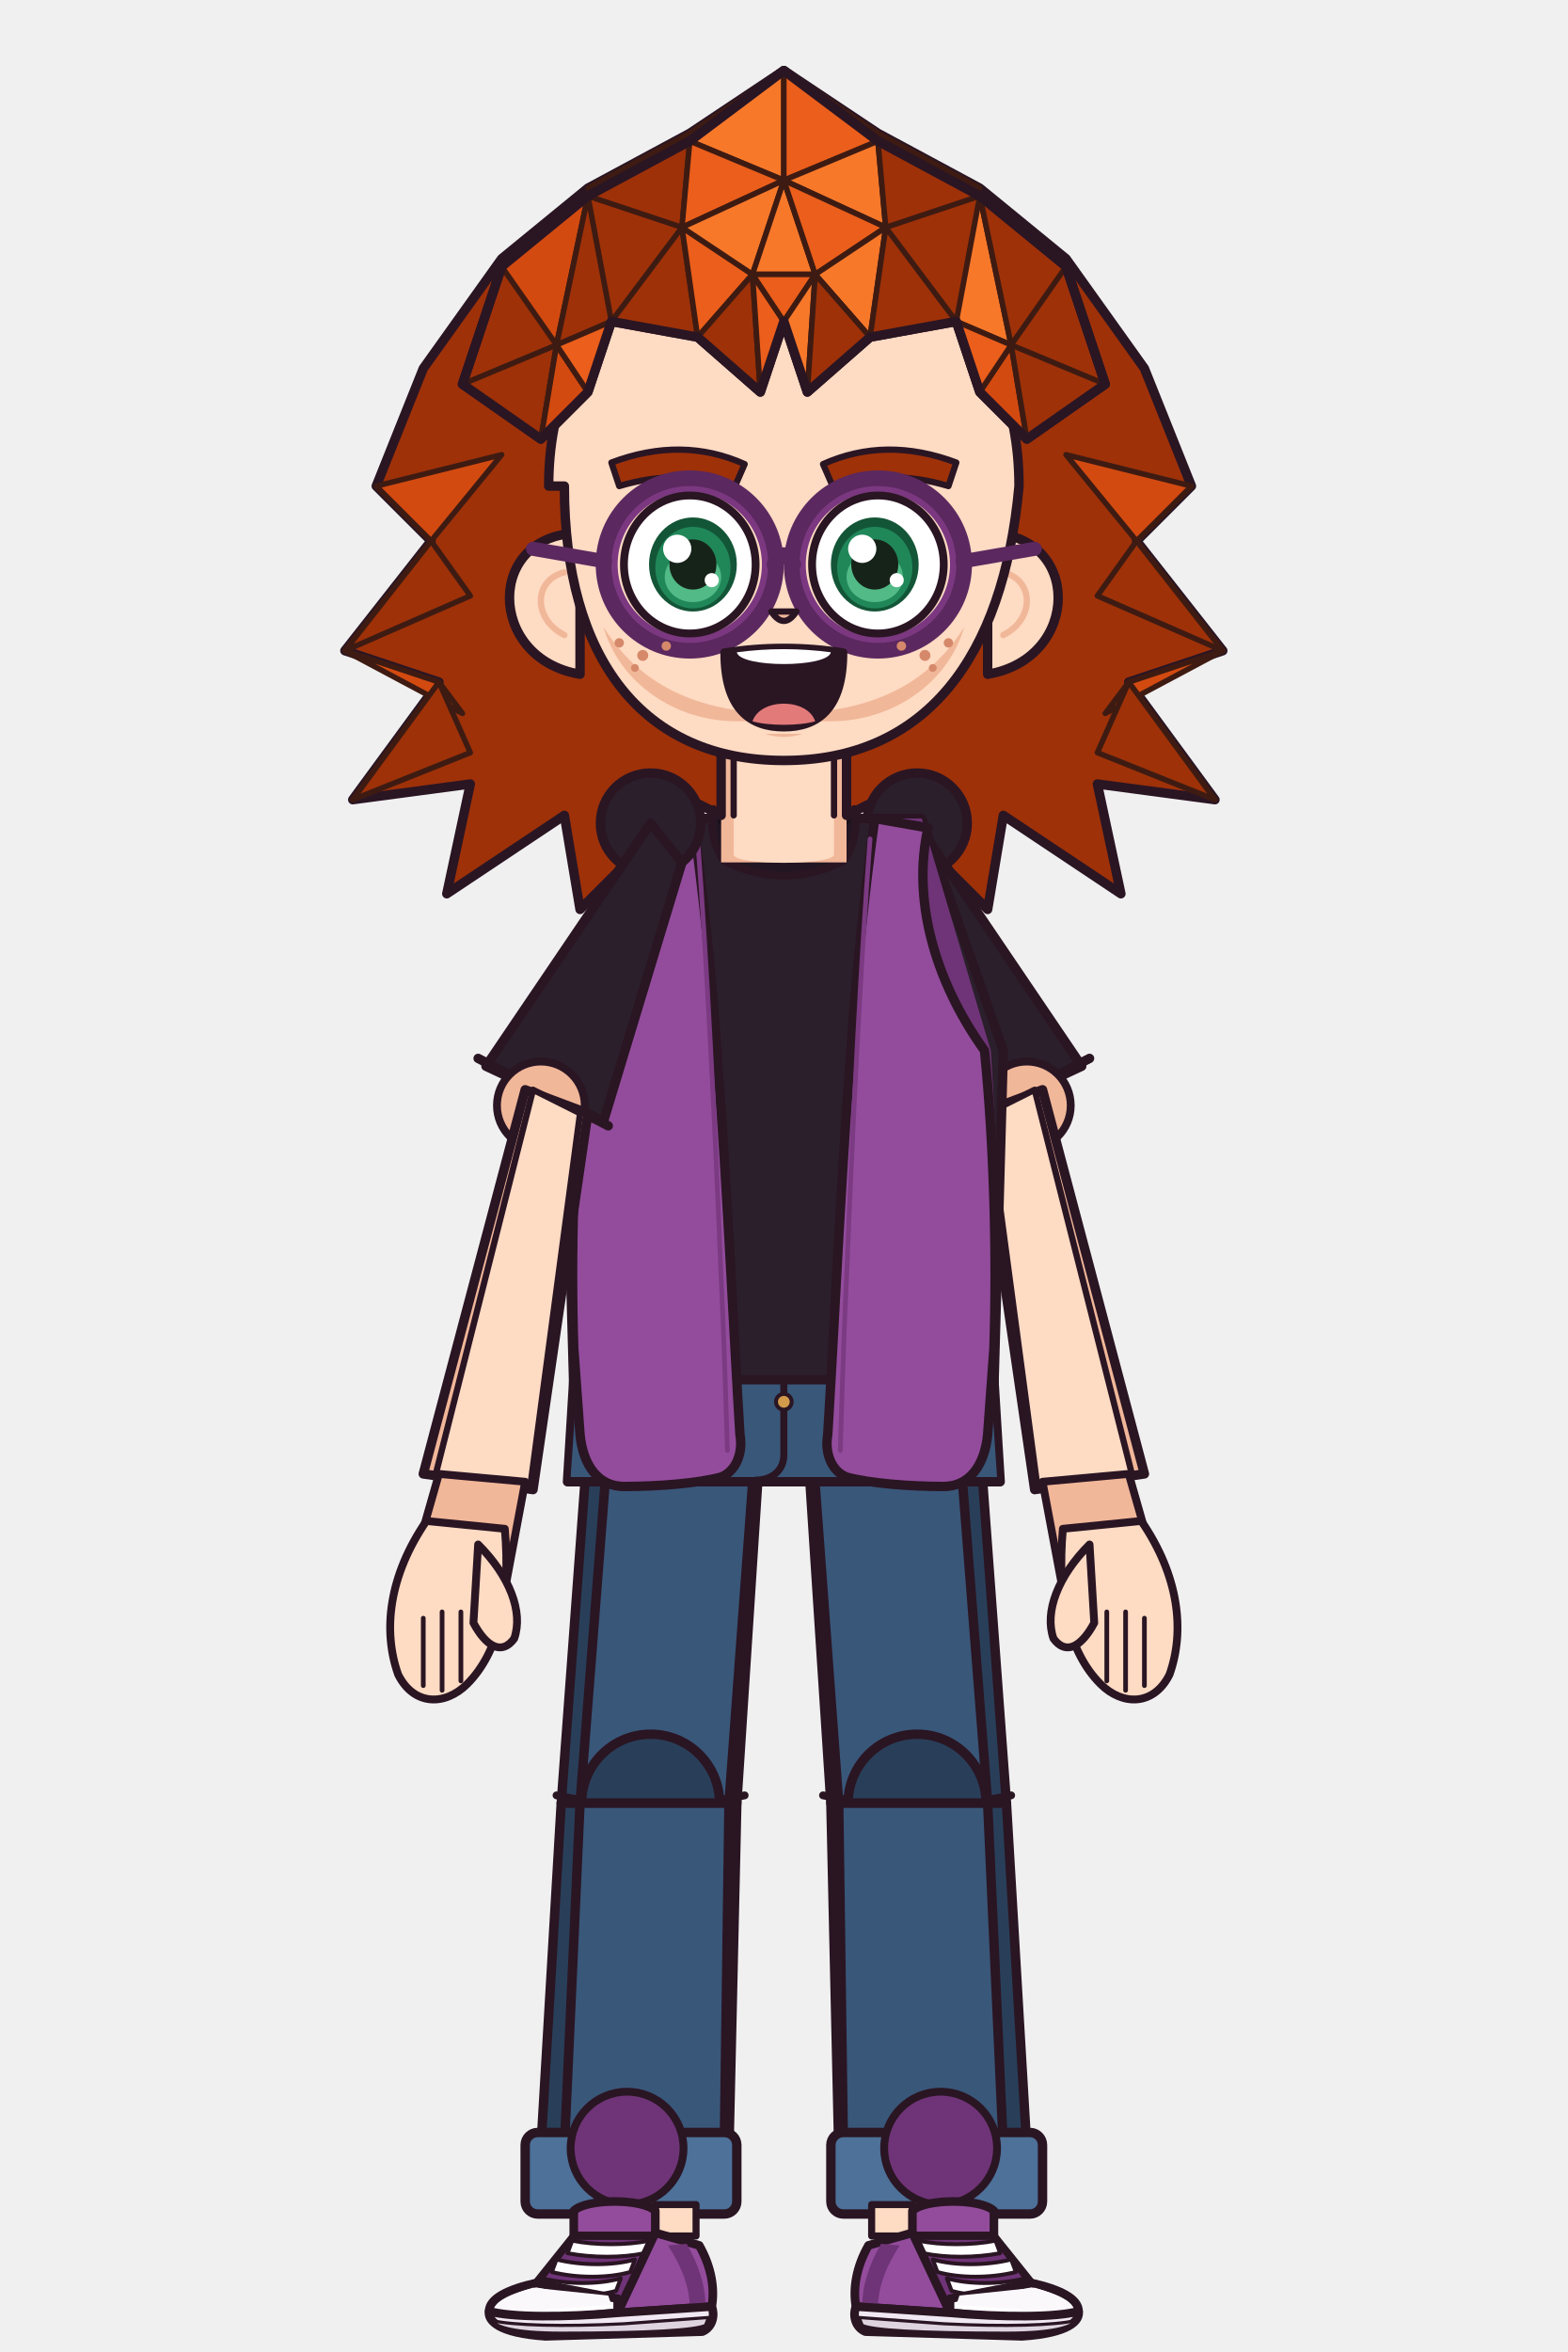
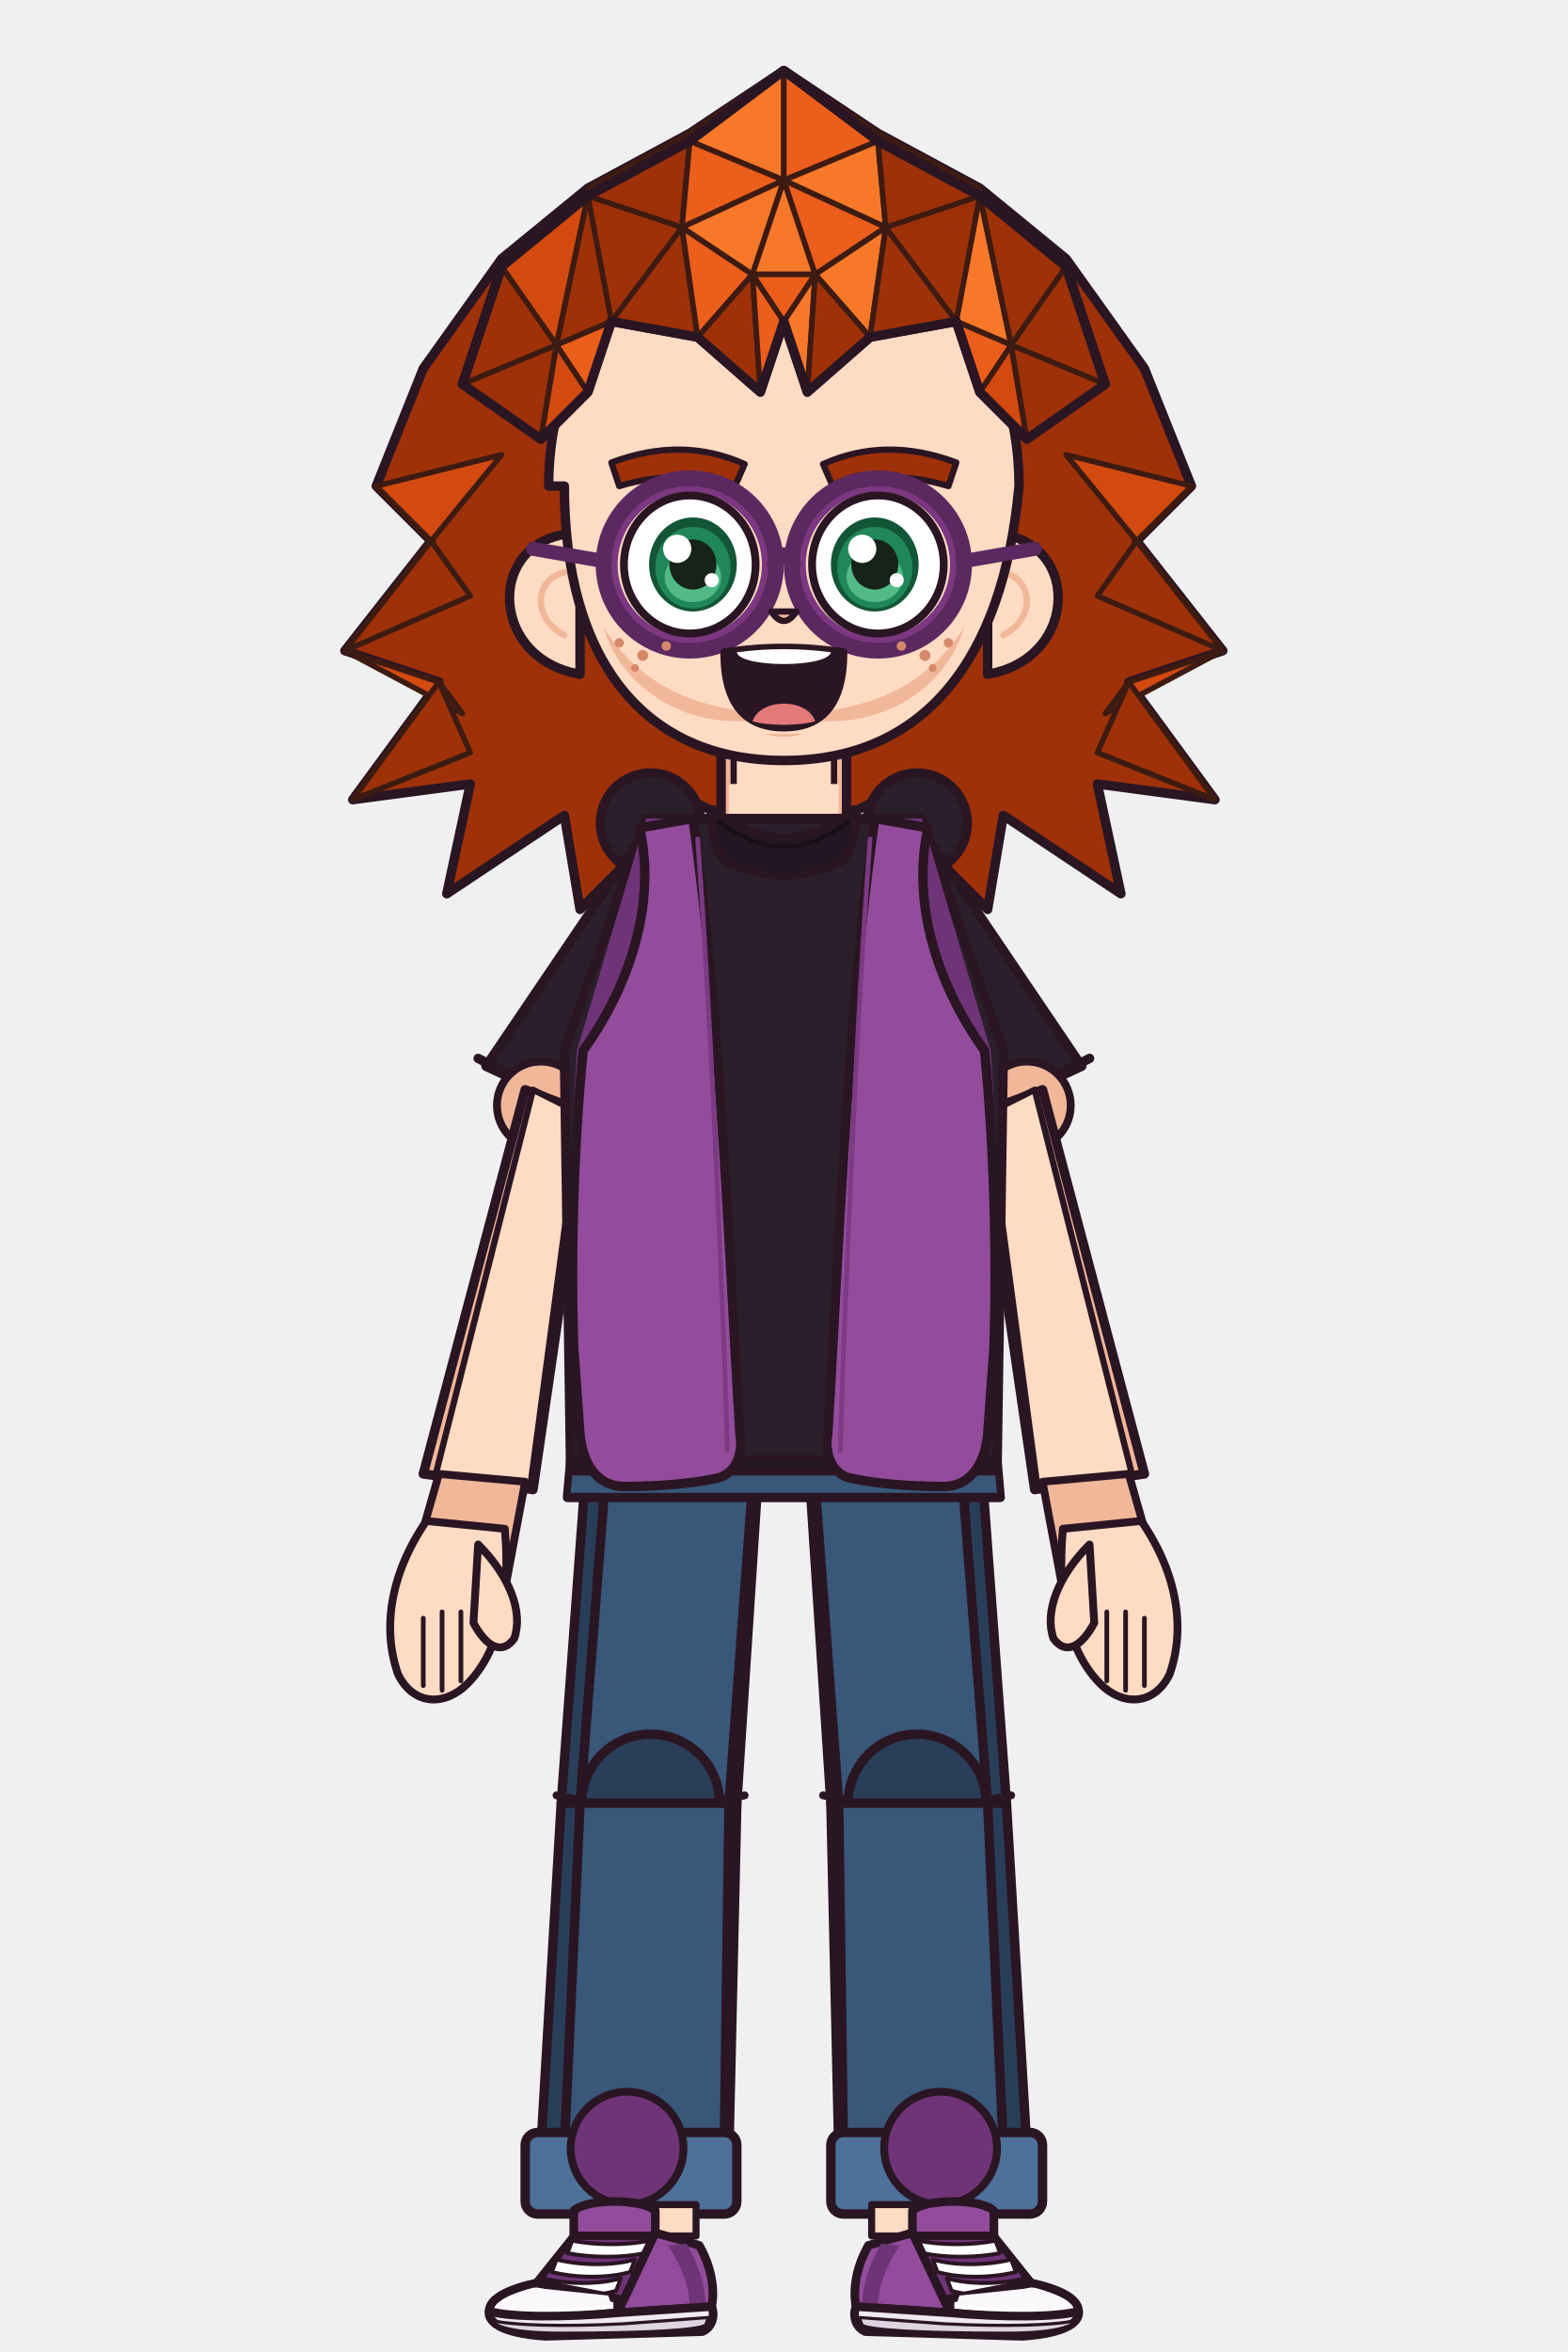
<svg xmlns="http://www.w3.org/2000/svg" viewBox="0 0 1000 1500" width="1000" height="1500">
  <rect width="1000" height="1500" fill="none" />
  <g id="character_root">
    <g id="fk_head_back" transform="rotate(0.0, 500, 520)">
      <g id="layer_head_back">
        <path fill="#9e3108" stroke="#2a1523" stroke-width="6" stroke-linecap="round" stroke-linejoin="round" d="M500 45 L440 85 L375 120 L320 165 L270 235 L240 310 L275 345 L220 415 L280 435 L225 510 L300 500 L285 570 L360 520 L370 580 L440 510 L500 540 L560 510 L630 580 L640 520 L715 570 L700 500 L775 510 L720 435 L780 415 L725 345 L760 310 L730 235 L680 165 L625 120 L560 85 Z" />
        <polygon points="240,310 275,345 320,290" fill="#d34a10" stroke="#3e1b12" stroke-width="3.5" stroke-linejoin="round" />
        <polygon points="275,345 220,415 300,380" fill="#9e3108" stroke="#3e1b12" stroke-width="3.5" stroke-linejoin="round" />
        <polygon points="220,415 280,435 295,455" fill="#d34a10" stroke="#3e1b12" stroke-width="3.5" stroke-linejoin="round" />
        <polygon points="280,435 225,510 300,480" fill="#9e3108" stroke="#3e1b12" stroke-width="3.5" stroke-linejoin="round" />
        <polygon points="760,310 725,345 680,290" fill="#d34a10" stroke="#3e1b12" stroke-width="3.5" stroke-linejoin="round" />
        <polygon points="725,345 780,415 700,380" fill="#9e3108" stroke="#3e1b12" stroke-width="3.5" stroke-linejoin="round" />
        <polygon points="780,415 720,435 705,455" fill="#d34a10" stroke="#3e1b12" stroke-width="3.5" stroke-linejoin="round" />
        <polygon points="720,435 775,510 700,480" fill="#9e3108" stroke="#3e1b12" stroke-width="3.5" stroke-linejoin="round" />
        <polygon points="500,45 440,85 500,140" fill="#eb5e1b" stroke="#3e1b12" stroke-width="3.5" stroke-linejoin="round" />
        <polygon points="500,45 500,140 560,85" fill="#f8782a" stroke="#3e1b12" stroke-width="3.5" stroke-linejoin="round" />
        <polygon points="440,85 375,120 440,165" fill="#9e3108" stroke="#3e1b12" stroke-width="3.5" stroke-linejoin="round" />
        <polygon points="440,85 440,165 500,140" fill="#d34a10" stroke="#3e1b12" stroke-width="3.5" stroke-linejoin="round" />
        <polygon points="560,85 500,140 560,165" fill="#d34a10" stroke="#3e1b12" stroke-width="3.5" stroke-linejoin="round" />
        <polygon points="560,85 625,120 560,165" fill="#9e3108" stroke="#3e1b12" stroke-width="3.5" stroke-linejoin="round" />
      </g>
    </g>
    <g id="fk_leg_r" transform="rotate(0.0, 565, 930)">
      <g id="layer_leg_upper_right">
        <circle cx="565" cy="930" r="48" fill="#293f59" stroke="#2a1523" stroke-width="6" />
        <path fill="#293f59" stroke="#2a1523" stroke-width="6" stroke-linecap="round" stroke-linejoin="round" d="M515 920 L530 1150 L642 1150 L625 920 Z" />
        <path fill="#395779" stroke="#2a1523" stroke-width="6" stroke-linecap="round" stroke-linejoin="round" d="M518 920 L535 1150 L630 1150 L612 920 Z" />
        <path fill="#293f59" stroke="#2a1523" stroke-width="5" stroke-linecap="round" d="M525 1145 Q585 1158 645 1145" />
      </g>
      <g id="fk_leg_lower_r" transform="rotate(0.0, 585, 1150)">
        <g id="layer_leg_lower_right">
          <circle cx="585" cy="1150" r="44" fill="#293f59" stroke="#2a1523" stroke-width="6" />
          <path fill="#293f59" stroke="#2a1523" stroke-width="6" stroke-linecap="round" stroke-linejoin="round" d="M530 1150 L535 1370 L655 1370 L642 1150 Z" />
          <path fill="#395779" stroke="#2a1523" stroke-width="6" stroke-linecap="round" stroke-linejoin="round" d="M535 1150 L538 1370 L640 1370 L630 1150 Z" />
          <rect x="530" y="1360" width="135" height="52" rx="8" fill="#4d7199" stroke="#2a1523" stroke-width="6" />
        </g>
        <g id="fk_shoe_r" transform="rotate(0.0, 600, 1380)">
          <g id="layer_shoe_right">
            <circle cx="600" cy="1370" r="36" fill="#6f3477" stroke="#2a1523" stroke-width="5" />
            <path fill="#fedbc3" stroke="#2a1523" stroke-width="4.5" stroke-linecap="round" stroke-linejoin="round" d="M582 1406 L556 1406 L556 1426 L582 1426 Z" />
            <path fill="#934c9c" stroke="#2a1523" stroke-width="5.5" stroke-linecap="round" stroke-linejoin="round" d="M634 1410 C626 1402 590 1402 582 1410 L582 1426 L634 1426 Z" />
            <path fill="#6f3477" stroke="#2a1523" stroke-width="5" stroke-linecap="round" stroke-linejoin="round" d="M634 1426 L582 1426 L606 1474 L658 1456 Z" />
            <path fill="#ffffff" stroke="#2a1523" stroke-width="2.5" stroke-linejoin="round" d="M635 1429 C620 1432 600 1432 586 1429 L589 1437 C603 1440 622 1440 638 1437 Z" />
            <path fill="#ffffff" stroke="#2a1523" stroke-width="2.5" stroke-linejoin="round" d="M645 1441 C629 1445 609 1445 595 1441 L598 1449 C612 1453 632 1453 648 1449 Z" />
            <path fill="#ffffff" stroke="#2a1523" stroke-width="2.5" stroke-linejoin="round" d="M654 1453 C638 1457 618 1457 604 1453 L607 1461 C621 1465 641 1465 657 1461 Z" />
            <path fill="#934c9c" stroke="#2a1523" stroke-width="5.5" stroke-linecap="round" stroke-linejoin="round" d="M582 1424 L554 1432 C546 1446 544 1460 546 1471 L606 1475 L582 1424 Z" />
            <path fill="#6f3477" d="M562 1431 C554 1445 550 1458 550 1471 L560 1472 C560 1458 566 1444 574 1432 Z" />
            <path fill="#ffffff" stroke="#2a1523" stroke-width="5.5" stroke-linecap="round" stroke-linejoin="round" d="M658 1456 C676 1460 688 1466 688 1474 C688 1478 678 1481 650 1479 L606 1475 L606 1466 Z" />
            <path fill="#fbf8fc" d="M660 1459 C674 1463 684 1468 684 1474 L652 1473 L610 1470 L612 1464 Z" />
            <path fill="#f0e8f2" stroke="#2a1523" stroke-width="5.5" stroke-linecap="round" stroke-linejoin="round" d="M688 1474 C689 1480 682 1488 652 1490 L552 1487 C545 1484 544 1476 546 1471 L606 1475 C640 1478 674 1478 688 1474 Z" />
            <path fill="#ded4e0" stroke="#2a1523" stroke-width="2" stroke-linejoin="round" d="M686 1480 C672 1483 642 1484 602 1482 L548 1478 L550 1483 C556 1486 585 1488 642 1488 C672 1488 684 1484 686 1480 Z" />
          </g>
        </g>
      </g>
    </g>
    <g id="fk_leg_l" transform="rotate(0.0, 435, 930)">
      <g id="layer_leg_upper_left">
        <circle cx="435" cy="930" r="48" fill="#293f59" stroke="#2a1523" stroke-width="6" />
        <path fill="#293f59" stroke="#2a1523" stroke-width="6" stroke-linecap="round" stroke-linejoin="round" d="M375 920 L358 1150 L470 1150 L485 920 Z" />
        <path fill="#395779" stroke="#2a1523" stroke-width="6" stroke-linecap="round" stroke-linejoin="round" d="M388 920 L370 1150 L465 1150 L482 920 Z" />
        <path fill="#293f59" stroke="#2a1523" stroke-width="5" stroke-linecap="round" d="M355 1145 Q415 1158 475 1145" />
      </g>
      <g id="fk_leg_lower_l" transform="rotate(0.0, 415, 1150)">
        <g id="layer_leg_lower_left">
          <circle cx="415" cy="1150" r="44" fill="#293f59" stroke="#2a1523" stroke-width="6" />
          <path fill="#293f59" stroke="#2a1523" stroke-width="6" stroke-linecap="round" stroke-linejoin="round" d="M358 1150 L345 1370 L465 1370 L470 1150 Z" />
          <path fill="#395779" stroke="#2a1523" stroke-width="6" stroke-linecap="round" stroke-linejoin="round" d="M370 1150 L360 1370 L462 1370 L465 1150 Z" />
          <rect x="335" y="1360" width="135" height="52" rx="8" fill="#4d7199" stroke="#2a1523" stroke-width="6" />
        </g>
        <g id="fk_shoe_l" transform="rotate(0.0, 400, 1380)">
          <g id="layer_shoe_left">
            <circle cx="400" cy="1370" r="36" fill="#6f3477" stroke="#2a1523" stroke-width="5" />
            <path fill="#fedbc3" stroke="#2a1523" stroke-width="4.5" stroke-linecap="round" stroke-linejoin="round" d="M418 1406 L444 1406 L444 1426 L418 1426 Z" />
            <path fill="#934c9c" stroke="#2a1523" stroke-width="5.5" stroke-linecap="round" stroke-linejoin="round" d="M366 1410 C374 1402 410 1402 418 1410 L418 1426 L366 1426 Z" />
            <path fill="#6f3477" stroke="#2a1523" stroke-width="5" stroke-linecap="round" stroke-linejoin="round" d="M366 1426 L418 1426 L394 1474 L342 1456 Z" />
            <path fill="#ffffff" stroke="#2a1523" stroke-width="2.5" stroke-linejoin="round" d="M365 1429 C380 1432 400 1432 414 1429 L411 1437 C397 1440 378 1440 362 1437 Z" />
            <path fill="#ffffff" stroke="#2a1523" stroke-width="2.5" stroke-linejoin="round" d="M355 1441 C371 1445 391 1445 405 1441 L402 1449 C388 1453 368 1453 352 1449 Z" />
            <path fill="#ffffff" stroke="#2a1523" stroke-width="2.5" stroke-linejoin="round" d="M346 1453 C362 1457 382 1457 396 1453 L393 1461 C379 1465 359 1465 343 1461 Z" />
            <path fill="#934c9c" stroke="#2a1523" stroke-width="5.5" stroke-linecap="round" stroke-linejoin="round" d="M418 1424 L446 1432 C454 1446 456 1460 454 1471 L394 1475 L418 1424 Z" />
            <path fill="#6f3477" d="M438 1431 C446 1445 450 1458 450 1471 L440 1472 C440 1458 434 1444 426 1432 Z" />
            <path fill="#ffffff" stroke="#2a1523" stroke-width="5.5" stroke-linecap="round" stroke-linejoin="round" d="M342 1456 C324 1460 312 1466 312 1474 C312 1478 322 1481 350 1479 L394 1475 L394 1466 Z" />
            <path fill="#fbf8fc" d="M340 1459 C326 1463 316 1468 316 1474 L348 1473 L390 1470 L388 1464 Z" />
            <path fill="#f0e8f2" stroke="#2a1523" stroke-width="5.5" stroke-linecap="round" stroke-linejoin="round" d="M312 1474 C311 1480 318 1488 348 1490 L448 1487 C455 1484 456 1476 454 1471 L394 1475 C360 1478 326 1478 312 1474 Z" />
            <path fill="#ded4e0" stroke="#2a1523" stroke-width="2" stroke-linejoin="round" d="M314 1480 C328 1483 358 1484 398 1482 L452 1478 L450 1483 C444 1486 415 1488 358 1488 C328 1488 316 1484 314 1480 Z" />
          </g>
        </g>
      </g>
    </g>
    <g id="fk_arm_r" transform="rotate(0.0, 585, 525)">
      <g id="layer_arm_upper_right">
        <circle cx="585" cy="525" r="32" fill="#2b1f2b" stroke="#2a1523" stroke-width="6" />
        <path fill="#2b1f2b" stroke="#2a1523" stroke-width="6" stroke-linecap="round" stroke-linejoin="round" d="M585 525 L690 680 L615 715 L565 550 Z" />
        <path fill="#2b1f2b" stroke="#2a1523" stroke-width="6" stroke-linecap="round" stroke-linejoin="round" d="M695 675 L612 718" />
      </g>
      <g id="fk_arm_lower_r" transform="rotate(0.0, 655, 705)">
        <g id="layer_arm_lower_right">
          <circle cx="655" cy="705" r="28" fill="#f1b799" stroke="#2a1523" stroke-width="5" />
          <path fill="#f1b799" stroke="#2a1523" stroke-width="6" stroke-linecap="round" stroke-linejoin="round" d="M665 695 L730 940 L660 950 L625 710 Z" />
          <path fill="#fedbc3" stroke="#2a1523" stroke-width="4" stroke-linecap="round" stroke-linejoin="round" d="M660 695 L722 940 L662 950 L630 710 Z" />
          <g id="girl_hand_r">
            <path fill="#f1b799" stroke="#2a1523" stroke-width="5" stroke-linecap="round" stroke-linejoin="round" d="M720 940 L740 1010 L680 1025 L665 945 Z" />
            <path fill="#fedbc3" stroke="#2a1523" stroke-width="5" stroke-linecap="round" stroke-linejoin="round" d="M728 970 C752 1005 756 1040 746 1068 C736 1088 716 1088 702 1074 C682 1054 674 1020 678 975 Z" />
            <path fill="#fedbc3" stroke="#2a1523" stroke-width="5" stroke-linecap="round" stroke-linejoin="round" d="M695 985 C675 1005 666 1028 672 1045 C680 1056 690 1050 698 1035 Z" />
            <line x1="730" y1="1075" x2="730" y2="1032" stroke="#2a1523" stroke-width="3" stroke-linecap="round" />
            <line x1="718" y1="1078" x2="718" y2="1028" stroke="#2a1523" stroke-width="3" stroke-linecap="round" />
            <line x1="706" y1="1072" x2="706" y2="1028" stroke="#2a1523" stroke-width="3" stroke-linecap="round" />
          </g>
        </g>
      </g>
    </g>
-     <g id="layer_torso">
-       <path fill="#fedbc3" stroke="none" d="M465 500 L465 524 Q500 545 535 524 L535 500 Z" />
-       <path fill="#2b1f2b" stroke="#2a1523" stroke-width="6" stroke-linecap="round" stroke-linejoin="round" d="M412 522 L360 670 L366 885 L634 885 L640 670 L588 522 Z" />
-       <path fill="#221622" stroke="#2a1523" stroke-width="5" stroke-linecap="round" stroke-linejoin="round" d="M455 516 Q500 552 545 516 C548 532 542 544 538 549 Q500 568 462 549 C458 544 452 532 455 516 Z" />
-       <path fill="none" stroke="#180f19" stroke-width="2.5" stroke-linecap="round" d="M459 524 Q500 556 541 524" />
-       <path fill="#293f59" stroke="#2a1523" stroke-width="6" stroke-linecap="round" stroke-linejoin="round" d="M366 880 L362 945 L638 945 L634 880 Z" />
-       <path fill="#395779" stroke="none" d="M368 883 L364 942 L636 942 L632 883 Z" />
-       <path fill="none" stroke="#2a1523" stroke-width="4.5" stroke-linecap="round" d="M500 882 L500 928 C500 938 492 944 482 944" />
-       <circle cx="500" cy="894" r="5" fill="#d29a4a" stroke="#2a1523" stroke-width="2.5" />
-       <path fill="none" stroke="#2a1523" stroke-width="4" stroke-linecap="round" d="M395 905 Q415 918 425 942" />
-       <path fill="none" stroke="#2a1523" stroke-width="4" stroke-linecap="round" d="M605 905 Q585 918 575 942" />
-       <path fill="#6f3477" d="M412 522 L368 670 C364 730 362 800 365 860 L368 915 C372 935 380 948 398 948 L460 942 C470 938 474 928 472 915 C468 850 464 760 458 680 L442 522 Z" />
-       <path fill="#6f3477" d="M588 522 L632 670 C636 730 638 800 635 860 L632 915 C628 935 620 948 602 948 L540 942 C530 938 526 928 528 915 C532 850 536 760 542 680 L558 522 Z" />
-       <path fill="#934c9c" stroke="#2a1523" stroke-width="6" stroke-linecap="round" stroke-linejoin="round" d="M442 522 L408 528 C418 572 405 624 372 670 C366 730 364 800 366 860 L370 915 C372 935 382 948 398 948 C420 948 445 946 460 942 C470 938 474 926 472 915 C468 850 464 760 458 680 C454 620 448 565 442 522 Z" />
-       <path fill="none" stroke="#7b3a82" stroke-width="3" stroke-linecap="round" d="M445 535 C451 615 456 715 460 815 C462 855 463 895 464 925" />
-       <path fill="#934c9c" stroke="#2a1523" stroke-width="6" stroke-linecap="round" stroke-linejoin="round" d="M558 522 L592 528 C582 572 595 624 628 670 C634 730 636 800 634 860 L630 915 C628 935 618 948 602 948 C580 948 555 946 540 942 C530 938 526 926 528 915 C532 850 536 760 542 680 C546 620 552 565 558 522 Z" />
-       <path fill="none" stroke="#7b3a82" stroke-width="3" stroke-linecap="round" d="M555 535 C549 615 544 715 540 815 C538 855 537 895 536 925" />
+     <g id="fk_arm_l" transform="rotate(0.0, 415, 525)">
+       <g id="layer_arm_upper_left">
+         <circle cx="415" cy="525" r="32" fill="#2b1f2b" stroke="#2a1523" stroke-width="6" />
+         <path fill="#2b1f2b" stroke="#2a1523" stroke-width="6" stroke-linecap="round" stroke-linejoin="round" d="M415 525 L310 680 L385 715 L435 550 Z" />
+         <path fill="#2b1f2b" stroke="#2a1523" stroke-width="6" stroke-linecap="round" stroke-linejoin="round" d="M305 675 L388 718" />
+       </g>
+       <g id="fk_arm_lower_l" transform="rotate(0.0, 345, 705)">
+         <g id="layer_arm_lower_left">
+           <circle cx="345" cy="705" r="28" fill="#f1b799" stroke="#2a1523" stroke-width="5" />
+           <path fill="#f1b799" stroke="#2a1523" stroke-width="6" stroke-linecap="round" stroke-linejoin="round" d="M335 695 L270 940 L340 950 L375 710 Z" />
+           <path fill="#fedbc3" stroke="#2a1523" stroke-width="4" stroke-linecap="round" stroke-linejoin="round" d="M340 695 L278 940 L338 950 L370 710 Z" />
+           <g id="girl_hand_l">
+             <path fill="#f1b799" stroke="#2a1523" stroke-width="5" stroke-linecap="round" stroke-linejoin="round" d="M280 940 L260 1010 L320 1025 L335 945 Z" />
+             <path fill="#fedbc3" stroke="#2a1523" stroke-width="5" stroke-linecap="round" stroke-linejoin="round" d="M272 970 C248 1005 244 1040 254 1068 C264 1088 284 1088 298 1074 C318 1054 326 1020 322 975 Z" />
+             <path fill="#fedbc3" stroke="#2a1523" stroke-width="5" stroke-linecap="round" stroke-linejoin="round" d="M305 985 C325 1005 334 1028 328 1045 C320 1056 310 1050 302 1035 Z" />
+             <line x1="270" y1="1075" x2="270" y2="1032" stroke="#2a1523" stroke-width="3" stroke-linecap="round" />
+             <line x1="282" y1="1078" x2="282" y2="1028" stroke="#2a1523" stroke-width="3" stroke-linecap="round" />
+             <line x1="294" y1="1072" x2="294" y2="1028" stroke="#2a1523" stroke-width="3" stroke-linecap="round" />
+           </g>
+         </g>
+       </g>
    </g>
    <g id="fk_head_base" transform="rotate(0.0, 500, 520)">
      <g id="layer_head_base">
        <path fill="#f1b799" d="M460 450 L460 550 L540 550 L540 450 Z" />
        <line x1="460" y1="450" x2="460" y2="520" stroke="#2a1523" stroke-width="6" stroke-linecap="round" />
        <line x1="540" y1="450" x2="540" y2="520" stroke="#2a1523" stroke-width="6" stroke-linecap="round" />
        <path fill="#fedbc3" d="M468 450 L468 545 C468 552 532 552 532 545 L532 450 Z" />
        <line x1="468" y1="450" x2="468" y2="520" stroke="#2a1523" stroke-width="4" stroke-linecap="round" />
        <line x1="532" y1="450" x2="532" y2="520" stroke="#2a1523" stroke-width="4" stroke-linecap="round" />
        <path fill="#fedbc3" stroke="#2a1523" stroke-width="6" stroke-linecap="round" stroke-linejoin="round" d="M370 340 C310 340 310 420 370 430 Z" />
        <path fill="none" stroke="#f1b799" stroke-width="4" stroke-linecap="round" d="M360 365 C340 370 340 395 360 405" />
        <path fill="#fedbc3" stroke="#2a1523" stroke-width="6" stroke-linecap="round" stroke-linejoin="round" d="M630 340 C690 340 690 420 630 430 Z" />
        <path fill="none" stroke="#f1b799" stroke-width="4" stroke-linecap="round" d="M640 365 C660 370 660 395 640 405" />
        <path fill="#fedbc3" stroke="#2a1523" stroke-width="6" stroke-linecap="round" stroke-linejoin="round" d="M350 310 C350 100 650 100 650 310 C640 420 590 485 500 485 C410 485 360 420 360 310 Z" />
        <path fill="#f1b799" d="M470 460 C430 460 395 435 385 400 C410 440 450 455 500 455 C550 455 590 440 615 400 C605 435 570 460 530 460 Z" />
        <path fill="#9e3108" stroke="#2a1523" stroke-width="4" stroke-linecap="round" stroke-linejoin="round" d="M390 295 Q435 278 475 296 L468 312 Q435 298 395 310 Z" />
        <path fill="#9e3108" stroke="#2a1523" stroke-width="4" stroke-linecap="round" stroke-linejoin="round" d="M610 295 Q565 278 525 296 L532 312 Q565 298 605 310 Z" />
        <circle cx="440" cy="360" r="54" fill="none" stroke="#5b285f" stroke-width="12" stroke-linecap="round" />
        <circle cx="440" cy="360" r="48" fill="none" stroke="#7b3880" stroke-width="4" />
        <circle cx="560" cy="360" r="54" fill="none" stroke="#5b285f" stroke-width="12" stroke-linecap="round" />
        <circle cx="560" cy="360" r="48" fill="none" stroke="#7b3880" stroke-width="4" />
        <path fill="none" stroke="#5b285f" stroke-width="10" stroke-linecap="round" d="M494 360 Q500 348 506 360" />
        <line x1="386" y1="358" x2="340" y2="350" stroke="#5b285f" stroke-width="9" stroke-linecap="round" />
        <line x1="614" y1="358" x2="660" y2="350" stroke="#5b285f" stroke-width="9" stroke-linecap="round" />
        <circle cx="395" cy="410" r="3" fill="#d5896a" />
        <circle cx="410" cy="418" r="3.5" fill="#d5896a" />
        <circle cx="425" cy="412" r="3" fill="#d5896a" />
        <circle cx="405" cy="426" r="2.5" fill="#d5896a" />
        <circle cx="605" cy="410" r="3" fill="#d5896a" />
        <circle cx="590" cy="418" r="3.5" fill="#d5896a" />
        <circle cx="575" cy="412" r="3" fill="#d5896a" />
        <circle cx="595" cy="426" r="2.5" fill="#d5896a" />
        <path fill="#f1b799" stroke="#2a1523" stroke-width="4" stroke-linecap="round" stroke-linejoin="round" d="M492 390 Q500 402 508 390 Z" />
        <path fill="#9e3108" stroke="#2a1523" stroke-width="6" stroke-linecap="round" stroke-linejoin="round" d="M500 45 L440 90 L375 125 L320 170 L295 245 L345 280 L375 250 L390 205 L445 215 L485 250 L500 205 L515 250 L555 215 L610 205 L625 250 L655 280 L705 245 L680 170 L625 125 L560 90 Z" />
        <polygon points="500,45 440,90 500,115" fill="#f8782a" stroke="#3e1b12" stroke-width="3.5" stroke-linejoin="round" />
        <polygon points="500,45 500,115 560,90" fill="#eb5e1b" stroke="#3e1b12" stroke-width="3.5" stroke-linejoin="round" />
        <polygon points="440,90 375,125 435,145" fill="#9e3108" stroke="#3e1b12" stroke-width="3.5" stroke-linejoin="round" />
        <polygon points="440,90 435,145 500,115" fill="#eb5e1b" stroke="#3e1b12" stroke-width="3.5" stroke-linejoin="round" />
        <polygon points="560,90 500,115 565,145" fill="#f8782a" stroke="#3e1b12" stroke-width="3.5" stroke-linejoin="round" />
        <polygon points="560,90 625,125 565,145" fill="#9e3108" stroke="#3e1b12" stroke-width="3.5" stroke-linejoin="round" />
        <polygon points="435,145 390,205 445,215" fill="#9e3108" stroke="#3e1b12" stroke-width="3.5" stroke-linejoin="round" />
        <polygon points="435,145 445,215 480,175" fill="#eb5e1b" stroke="#3e1b12" stroke-width="3.5" stroke-linejoin="round" />
        <polygon points="500,115 435,145 480,175" fill="#f8782a" stroke="#3e1b12" stroke-width="3.5" stroke-linejoin="round" />
        <polygon points="500,115 480,175 520,175" fill="#f8782a" stroke="#3e1b12" stroke-width="3.5" stroke-linejoin="round" />
        <polygon points="500,115 520,175 565,145" fill="#eb5e1b" stroke="#3e1b12" stroke-width="3.5" stroke-linejoin="round" />
        <polygon points="565,145 520,175 555,215" fill="#f8782a" stroke="#3e1b12" stroke-width="3.5" stroke-linejoin="round" />
        <polygon points="565,145 555,215 610,205" fill="#9e3108" stroke="#3e1b12" stroke-width="3.5" stroke-linejoin="round" />
        <polygon points="480,175 445,215 485,250" fill="#9e3108" stroke="#3e1b12" stroke-width="3.5" stroke-linejoin="round" />
        <polygon points="480,175 485,250 500,205" fill="#eb5e1b" stroke="#3e1b12" stroke-width="3.5" stroke-linejoin="round" />
        <polygon points="480,175 520,175 500,205" fill="#eb5e1b" stroke="#3e1b12" stroke-width="3.5" stroke-linejoin="round" />
        <polygon points="520,175 500,205 515,250" fill="#f8782a" stroke="#3e1b12" stroke-width="3.5" stroke-linejoin="round" />
        <polygon points="520,175 515,250 555,215" fill="#9e3108" stroke="#3e1b12" stroke-width="3.5" stroke-linejoin="round" />
        <polygon points="375,125 320,170 355,220" fill="#d34a10" stroke="#3e1b12" stroke-width="3.5" stroke-linejoin="round" />
        <polygon points="375,125 355,220 390,205" fill="#9e3108" stroke="#3e1b12" stroke-width="3.5" stroke-linejoin="round" />
        <polygon points="355,220 295,245 345,280" fill="#9e3108" stroke="#3e1b12" stroke-width="3.5" stroke-linejoin="round" />
        <polygon points="355,220 345,280 375,250" fill="#d34a10" stroke="#3e1b12" stroke-width="3.5" stroke-linejoin="round" />
        <polygon points="355,220 375,250 390,205" fill="#eb5e1b" stroke="#3e1b12" stroke-width="3.5" stroke-linejoin="round" />
        <polygon points="625,125 610,205 645,220" fill="#f8782a" stroke="#3e1b12" stroke-width="3.5" stroke-linejoin="round" />
        <polygon points="625,125 645,220 680,170" fill="#9e3108" stroke="#3e1b12" stroke-width="3.5" stroke-linejoin="round" />
        <polygon points="645,220 625,250 655,280" fill="#d34a10" stroke="#3e1b12" stroke-width="3.5" stroke-linejoin="round" />
        <polygon points="645,220 610,205 625,250" fill="#eb5e1b" stroke="#3e1b12" stroke-width="3.5" stroke-linejoin="round" />
        <polygon points="645,220 655,280 705,245" fill="#9e3108" stroke="#3e1b12" stroke-width="3.5" stroke-linejoin="round" />
        <path fill="none" stroke="#2a1523" stroke-width="6" stroke-linecap="round" stroke-linejoin="round" d="M500 45 L440 90 L375 125 L320 170 L295 245 L345 280 L375 250 L390 205 L445 215 L485 250 L500 205 L515 250 L555 215 L610 205 L625 250 L655 280 L705 245 L680 170 L625 125 L560 90 Z" />
      </g>
      <g id="layer_eyes_open">
        <ellipse cx="440" cy="360" rx="42" ry="44" fill="#ffffff" stroke="#2a1523" stroke-width="5" />
        <ellipse cx="442" cy="360" rx="28" ry="30" fill="#135537" />
        <ellipse cx="442" cy="362" rx="24" ry="26" fill="#208759" />
        <ellipse cx="442" cy="368" rx="18" ry="16" fill="#51ba86" />
        <ellipse cx="442" cy="360" rx="15" ry="16" fill="#162319" />
        <circle cx="432" cy="350" r="9" fill="#ffffff" />
        <circle cx="454" cy="370" r="4.5" fill="#ffffff" />
        <ellipse cx="560" cy="360" rx="42" ry="44" fill="#ffffff" stroke="#2a1523" stroke-width="5" />
        <ellipse cx="558" cy="360" rx="28" ry="30" fill="#135537" />
        <ellipse cx="558" cy="362" rx="24" ry="26" fill="#208759" />
        <ellipse cx="558" cy="368" rx="18" ry="16" fill="#51ba86" />
        <ellipse cx="558" cy="360" rx="15" ry="16" fill="#162319" />
        <circle cx="550" cy="350" r="9" fill="#ffffff" />
        <circle cx="572" cy="370" r="4.5" fill="#ffffff" />
      </g>
      <g id="layer_mouth_wide_open">
        <path fill="#2a1523" stroke="#2a1523" stroke-width="5" stroke-linecap="round" stroke-linejoin="round" d="M462 416 Q500 410 538 416 C538 452 522 464 500 464 C478 464 462 452 462 416 Z" />
        <path fill="#ffffff" d="M470 416 Q500 412 530 416 C528 426 472 426 470 416 Z" />
        <path fill="#e27a7a" d="M480 460 C485 445 515 445 520 460 C510 463 490 463 480 460 Z" />
        <path fill="#f1b799" d="M488 468 Q500 472 512 468 Z" />
      </g>
    </g>
-     <g id="fk_arm_l" transform="rotate(0.0, 415, 525)">
-       <g id="layer_arm_upper_left">
-         <circle cx="415" cy="525" r="32" fill="#2b1f2b" stroke="#2a1523" stroke-width="6" />
-         <path fill="#2b1f2b" stroke="#2a1523" stroke-width="6" stroke-linecap="round" stroke-linejoin="round" d="M415 525 L310 680 L385 715 L435 550 Z" />
-         <path fill="#2b1f2b" stroke="#2a1523" stroke-width="6" stroke-linecap="round" stroke-linejoin="round" d="M305 675 L388 718" />
-       </g>
-       <g id="fk_arm_lower_l" transform="rotate(0.0, 345, 705)">
-         <g id="layer_arm_lower_left">
-           <circle cx="345" cy="705" r="28" fill="#f1b799" stroke="#2a1523" stroke-width="5" />
-           <path fill="#f1b799" stroke="#2a1523" stroke-width="6" stroke-linecap="round" stroke-linejoin="round" d="M335 695 L270 940 L340 950 L375 710 Z" />
-           <path fill="#fedbc3" stroke="#2a1523" stroke-width="4" stroke-linecap="round" stroke-linejoin="round" d="M340 695 L278 940 L338 950 L370 710 Z" />
-           <g id="girl_hand_l">
-             <path fill="#f1b799" stroke="#2a1523" stroke-width="5" stroke-linecap="round" stroke-linejoin="round" d="M280 940 L260 1010 L320 1025 L335 945 Z" />
-             <path fill="#fedbc3" stroke="#2a1523" stroke-width="5" stroke-linecap="round" stroke-linejoin="round" d="M272 970 C248 1005 244 1040 254 1068 C264 1088 284 1088 298 1074 C318 1054 326 1020 322 975 Z" />
-             <path fill="#fedbc3" stroke="#2a1523" stroke-width="5" stroke-linecap="round" stroke-linejoin="round" d="M305 985 C325 1005 334 1028 328 1045 C320 1056 310 1050 302 1035 Z" />
-             <line x1="270" y1="1075" x2="270" y2="1032" stroke="#2a1523" stroke-width="3" stroke-linecap="round" />
-             <line x1="282" y1="1078" x2="282" y2="1028" stroke="#2a1523" stroke-width="3" stroke-linecap="round" />
-             <line x1="294" y1="1072" x2="294" y2="1028" stroke="#2a1523" stroke-width="3" stroke-linecap="round" />
-           </g>
-         </g>
-       </g>
+     <g id="layer_torso">
+       <path fill="#fedbc3" stroke="none" d="M465 500 L465 524 Q500 545 535 524 L535 500 Z" />
+       <path fill="#293f59" stroke="#2a1523" stroke-width="6" stroke-linecap="round" stroke-linejoin="round" d="M366 910 L362 955 L638 955 L634 910 Z" />
+       <path fill="#395779" stroke="none" d="M368 912 L364 952 L636 952 L632 912 Z" />
+       <path fill="#2b1f2b" stroke="#2a1523" stroke-width="6" stroke-linecap="round" stroke-linejoin="round" d="M412 522 L360 670 L364 938 L636 938 L640 670 L588 522 Z" />
+       <path fill="#221622" stroke="#2a1523" stroke-width="4" stroke-linecap="round" stroke-linejoin="round" d="M364 930 L364 938 L636 938 L636 930 Z" />
+       <path fill="#221622" stroke="#2a1523" stroke-width="5" stroke-linecap="round" stroke-linejoin="round" d="M455 516 Q500 552 545 516 C548 532 542 544 538 549 Q500 568 462 549 C458 544 452 532 455 516 Z" />
+       <path fill="none" stroke="#180f19" stroke-width="2.5" stroke-linecap="round" d="M459 524 Q500 556 541 524" />
+       <path fill="#6f3477" d="M412 522 L368 670 C364 730 362 800 365 860 L368 915 C372 935 380 948 398 948 L460 942 C470 938 474 928 472 915 C468 850 464 760 458 680 L442 522 Z" />
+       <path fill="#6f3477" d="M588 522 L632 670 C636 730 638 800 635 860 L632 915 C628 935 620 948 602 948 L540 942 C530 938 526 928 528 915 C532 850 536 760 542 680 L558 522 Z" />
+       <path fill="#934c9c" stroke="#2a1523" stroke-width="6" stroke-linecap="round" stroke-linejoin="round" d="M442 522 L408 528 C418 572 405 624 372 670 C366 730 364 800 366 860 L370 915 C372 935 382 948 398 948 C420 948 445 946 460 942 C470 938 474 926 472 915 C468 850 464 760 458 680 C454 620 448 565 442 522 Z" />
+       <path fill="none" stroke="#7b3a82" stroke-width="3" stroke-linecap="round" d="M445 535 C451 615 456 715 460 815 C462 855 463 895 464 925" />
+       <path fill="#934c9c" stroke="#2a1523" stroke-width="6" stroke-linecap="round" stroke-linejoin="round" d="M558 522 L592 528 C582 572 595 624 628 670 C634 730 636 800 634 860 L630 915 C628 935 618 948 602 948 C580 948 555 946 540 942 C530 938 526 926 528 915 C532 850 536 760 542 680 C546 620 552 565 558 522 Z" />
+       <path fill="none" stroke="#7b3a82" stroke-width="3" stroke-linecap="round" d="M555 535 C549 615 544 715 540 815 C538 855 537 895 536 925" />
    </g>
  </g>
</svg>
